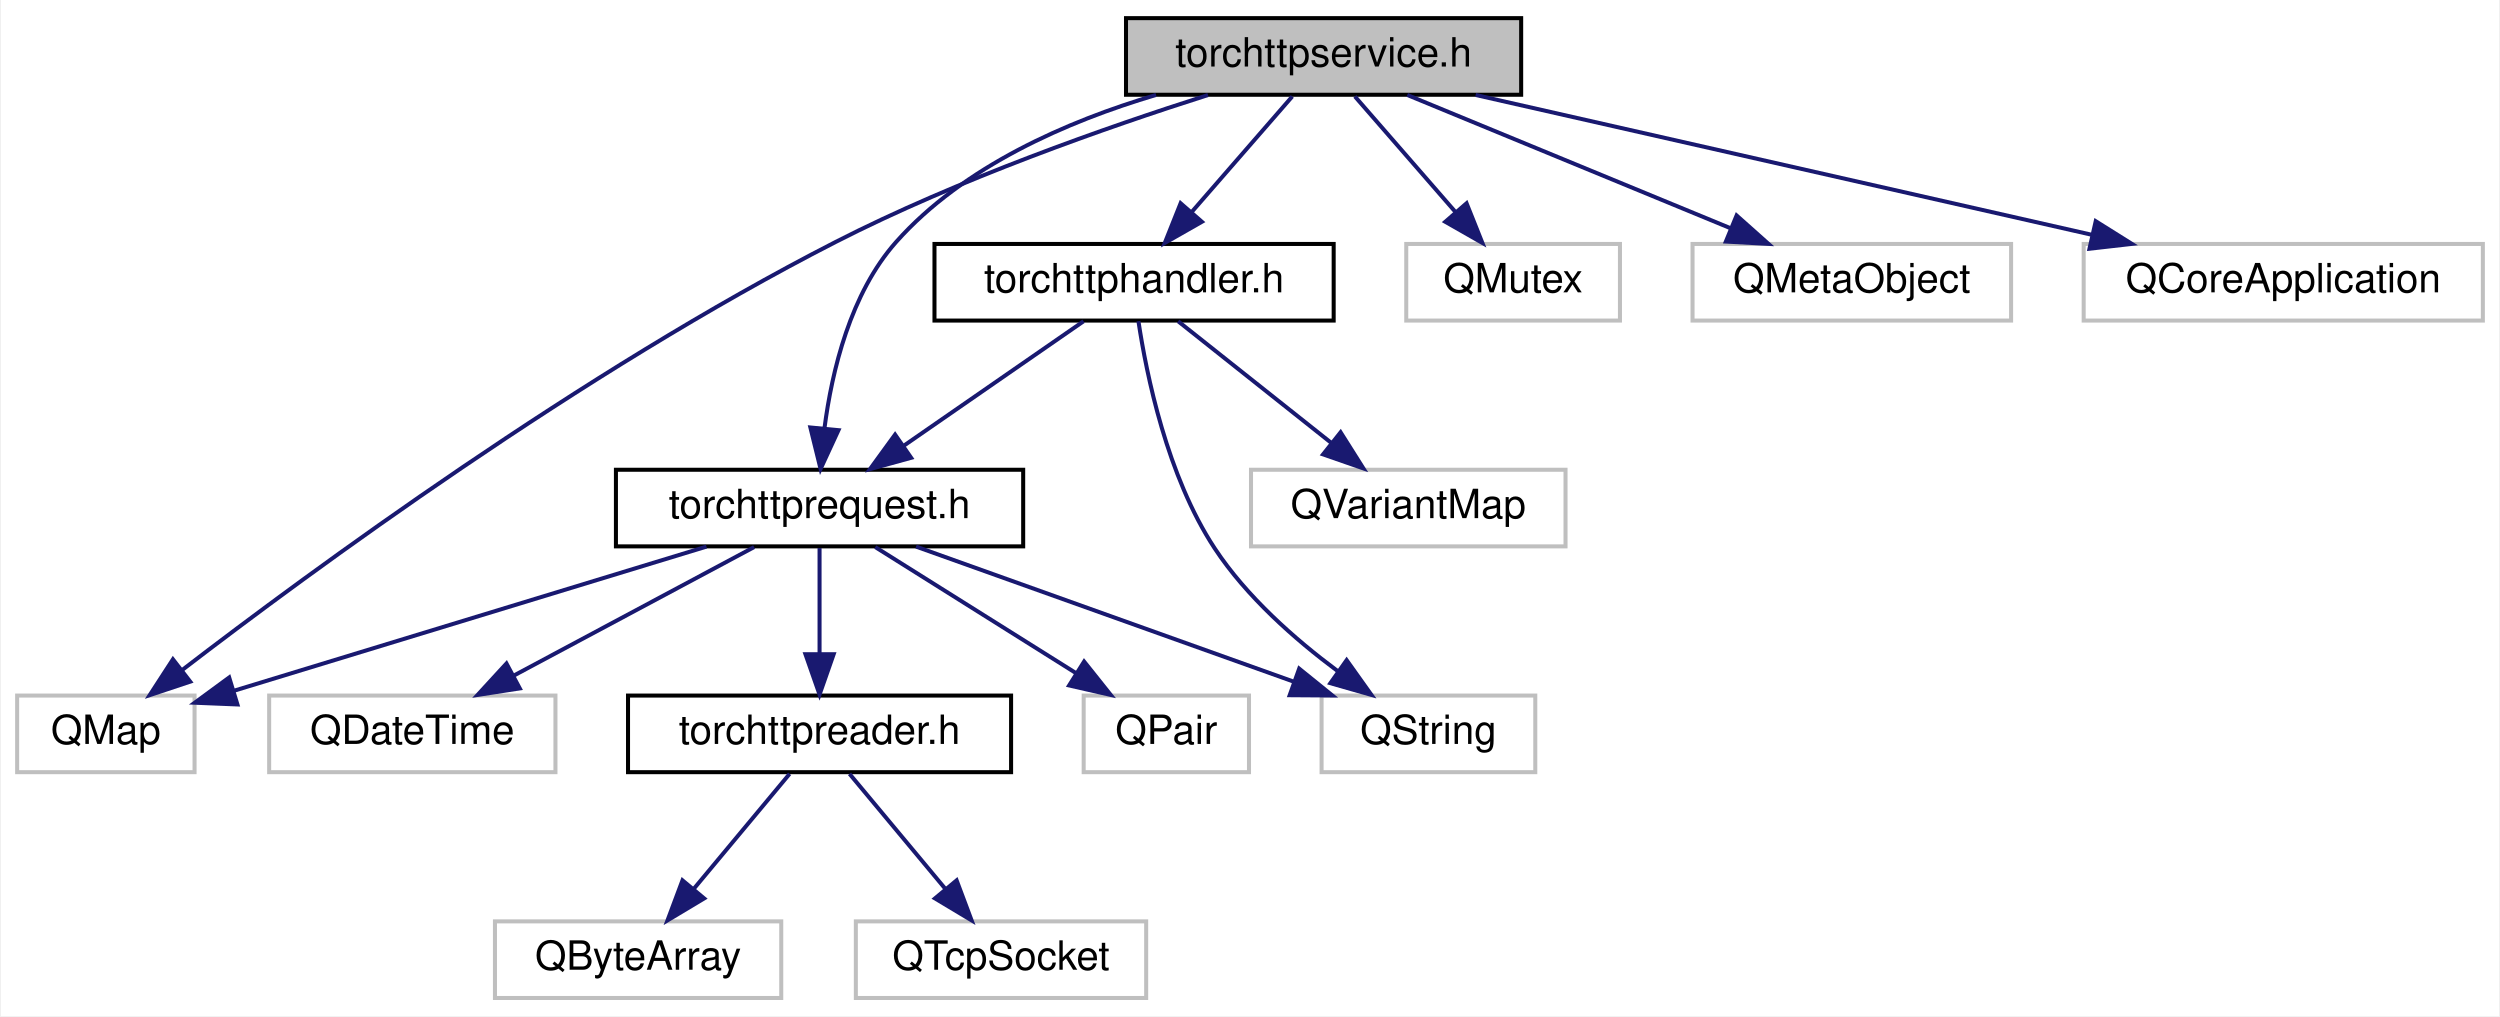
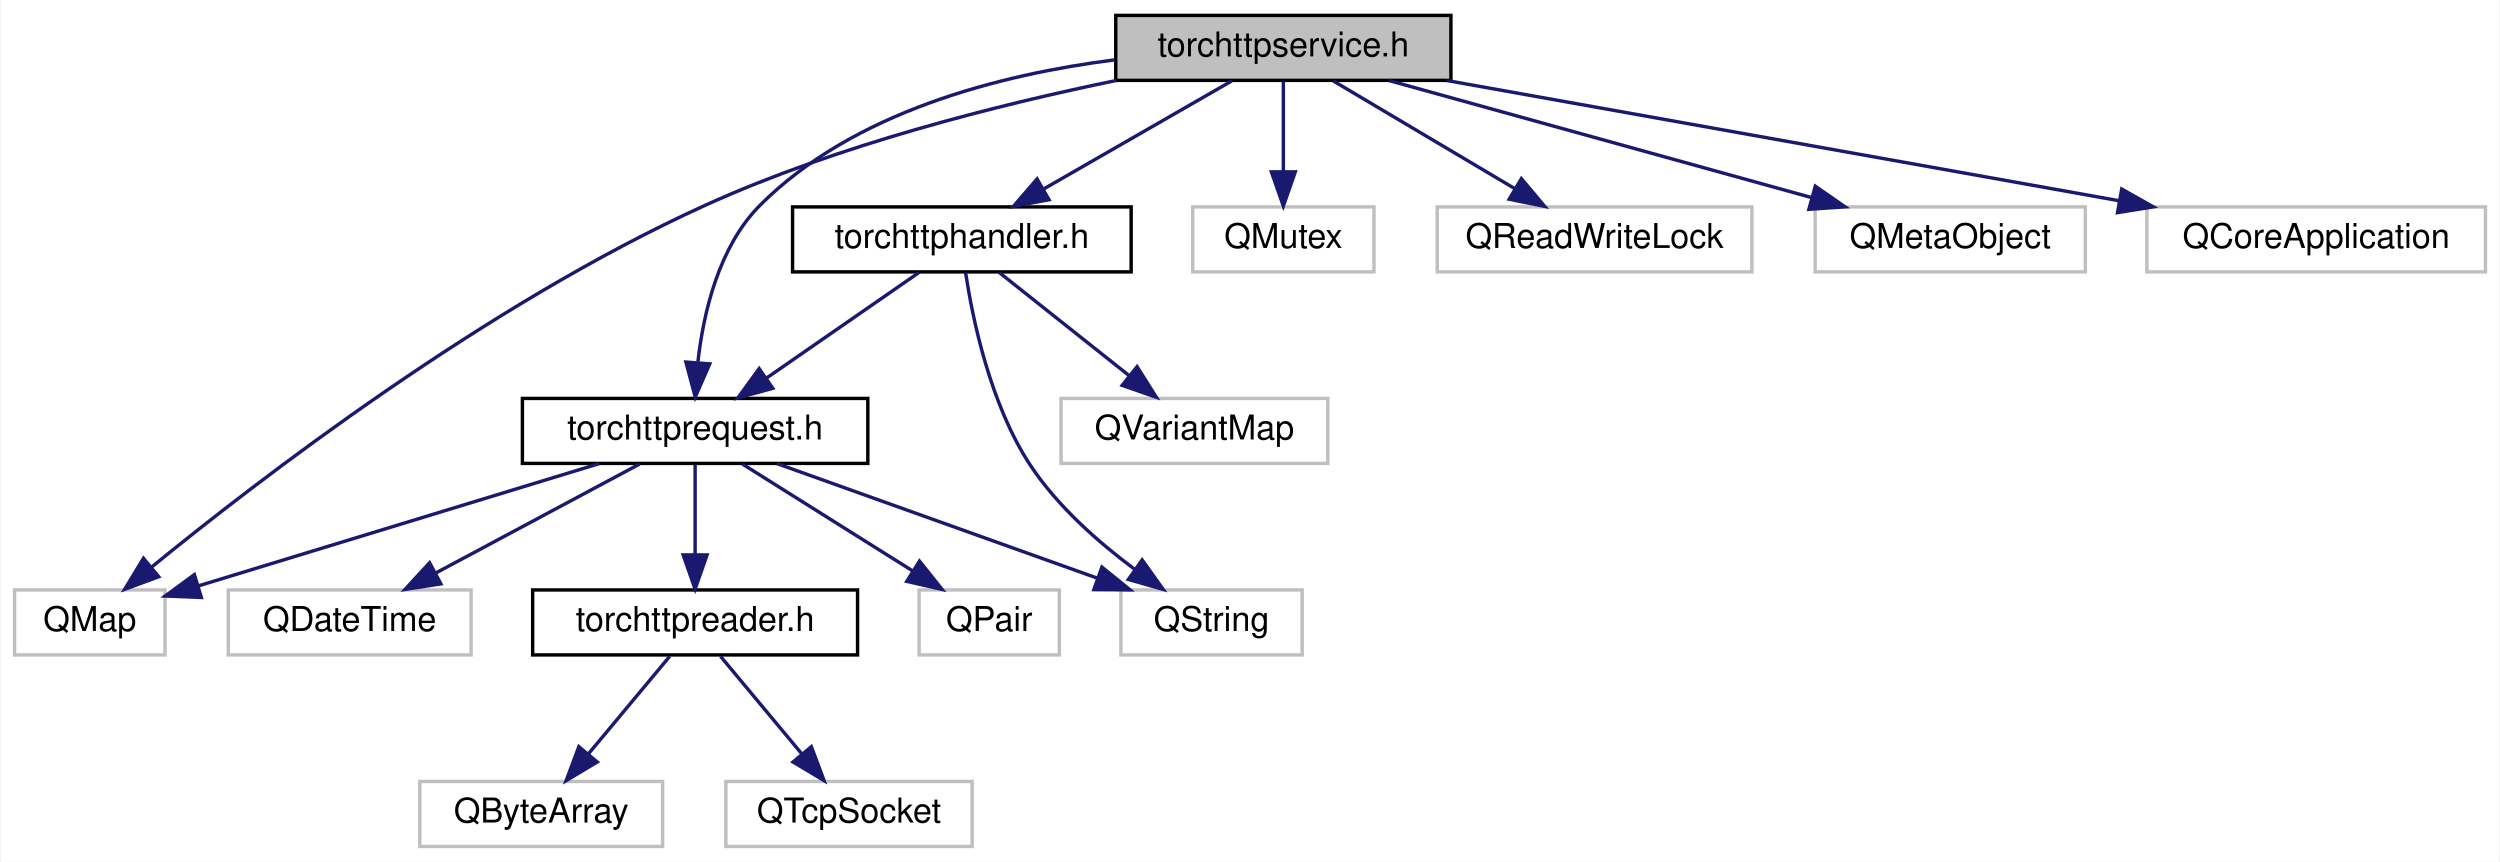
- <svg xmlns="http://www.w3.org/2000/svg" xmlns:xlink="http://www.w3.org/1999/xlink" width="620pt" height="252pt" viewBox="0.00 0.00 619.50 252.00">
+ <svg xmlns="http://www.w3.org/2000/svg" xmlns:xlink="http://www.w3.org/1999/xlink" width="731pt" height="252pt" viewBox="0.00 0.00 730.50 252.00">
  <g id="graph0" class="graph" transform="scale(1 1) rotate(0) translate(4 248)">
-     <polygon fill="white" stroke="none" points="-4,4 -4,-248 615.5,-248 615.5,4 -4,4" />
+     <polygon fill="white" stroke="none" points="-4,4 -4,-248 726.5,-248 726.5,4 -4,4" />
    <g id="node1" class="node">
-       <polygon fill="#bfbfbf" stroke="black" points="275,-224.5 275,-243.5 373,-243.5 373,-224.5 275,-224.5" />
-       <text text-anchor="middle" x="324" y="-231.5" font-family="Helvetica,sans-Serif" font-size="10.00">torchttpservice.h</text>
+       <polygon fill="#bfbfbf" stroke="black" points="322,-224.5 322,-243.5 420,-243.5 420,-224.5 322,-224.5" />
+       <text text-anchor="middle" x="371" y="-231.5" font-family="Helvetica,sans-Serif" font-size="10.00">torchttpservice.h</text>
    </g>
    <g id="node2" class="node">
      <polygon fill="white" stroke="#bfbfbf" points="0,-56.5 0,-75.5 44,-75.5 44,-56.5 0,-56.5" />
      <text text-anchor="middle" x="22" y="-63.5" font-family="Helvetica,sans-Serif" font-size="10.00">QMap</text>
    </g>
    <g id="edge1" class="edge">
-       <path fill="none" stroke="midnightblue" d="M295.334,-224.433C270.302,-216.466 233.332,-203.509 203,-188 140.245,-155.912 72.88,-106.372 40.916,-81.828" />
-       <polygon fill="midnightblue" stroke="midnightblue" points="42.923,-78.956 32.872,-75.604 38.639,-84.492 42.923,-78.956" />
+       <path fill="none" stroke="midnightblue" d="M322.191,-224.475C287.622,-217.378 240.708,-205.567 202,-188 137.749,-158.841 71.118,-107.54 40.015,-82.134" />
+       <polygon fill="midnightblue" stroke="midnightblue" points="42.156,-79.363 32.216,-75.695 37.699,-84.761 42.156,-79.363" />
    </g>
    <g id="node3" class="node">
      <polygon fill="white" stroke="#bfbfbf" points="344.5,-168.5 344.5,-187.5 397.5,-187.5 397.5,-168.5 344.5,-168.5" />
      <text text-anchor="middle" x="371" y="-175.5" font-family="Helvetica,sans-Serif" font-size="10.00">QMutex</text>
    </g>
    <g id="edge2" class="edge">
-       <path fill="none" stroke="midnightblue" d="M331.761,-224.083C338.537,-216.298 348.543,-204.801 356.755,-195.367" />
-       <polygon fill="midnightblue" stroke="midnightblue" points="359.458,-197.592 363.383,-187.751 354.178,-192.996 359.458,-197.592" />
+       <path fill="none" stroke="midnightblue" d="M371,-224.083C371,-217.006 371,-206.861 371,-197.986" />
+       <polygon fill="midnightblue" stroke="midnightblue" points="374.5,-197.751 371,-187.751 367.5,-197.751 374.5,-197.751" />
    </g>
    <g id="node4" class="node">
-       <polygon fill="white" stroke="#bfbfbf" points="415.5,-168.5 415.5,-187.5 494.5,-187.5 494.5,-168.5 415.5,-168.5" />
-       <text text-anchor="middle" x="455" y="-175.5" font-family="Helvetica,sans-Serif" font-size="10.00">QMetaObject</text>
+       <polygon fill="white" stroke="#bfbfbf" points="416,-168.5 416,-187.5 508,-187.5 508,-168.5 416,-168.5" />
+       <text text-anchor="middle" x="462" y="-175.5" font-family="Helvetica,sans-Serif" font-size="10.00">QReadWriteLock</text>
    </g>
    <g id="edge3" class="edge">
-       <path fill="none" stroke="midnightblue" d="M344.757,-224.444C366.316,-215.557 400.263,-201.563 424.794,-191.451" />
-       <polygon fill="midnightblue" stroke="midnightblue" points="426.428,-194.563 434.34,-187.516 423.761,-188.092 426.428,-194.563" />
+       <path fill="none" stroke="midnightblue" d="M385.621,-224.324C399.949,-215.822 422.013,-202.729 438.749,-192.797" />
+       <polygon fill="midnightblue" stroke="midnightblue" points="440.602,-195.768 447.416,-187.655 437.03,-189.748 440.602,-195.768" />
    </g>
    <g id="node5" class="node">
-       <polygon fill="white" stroke="#bfbfbf" points="512.5,-168.5 512.5,-187.5 611.5,-187.5 611.5,-168.5 512.5,-168.5" />
-       <text text-anchor="middle" x="562" y="-175.5" font-family="Helvetica,sans-Serif" font-size="10.00">QCoreApplication</text>
+       <polygon fill="white" stroke="#bfbfbf" points="526.5,-168.5 526.5,-187.5 605.5,-187.5 605.5,-168.5 526.5,-168.5" />
+       <text text-anchor="middle" x="566" y="-175.5" font-family="Helvetica,sans-Serif" font-size="10.00">QMetaObject</text>
    </g>
    <g id="edge4" class="edge">
-       <path fill="none" stroke="midnightblue" d="M361.712,-224.444C403.143,-215.043 469.757,-199.929 514.667,-189.739" />
-       <polygon fill="midnightblue" stroke="midnightblue" points="515.487,-193.142 524.465,-187.516 513.938,-186.316 515.487,-193.142" />
+       <path fill="none" stroke="midnightblue" d="M401.898,-224.444C435.274,-215.201 488.594,-200.436 525.349,-190.257" />
+       <polygon fill="midnightblue" stroke="midnightblue" points="526.543,-193.558 535.246,-187.516 524.675,-186.812 526.543,-193.558" />
    </g>
    <g id="node6" class="node">
-       <g id="a_node6">
+       <polygon fill="white" stroke="#bfbfbf" points="623.5,-168.5 623.5,-187.5 722.5,-187.5 722.5,-168.5 623.5,-168.5" />
+       <text text-anchor="middle" x="673" y="-175.5" font-family="Helvetica,sans-Serif" font-size="10.00">QCoreApplication</text>
+     </g>
+     <g id="edge5" class="edge">
+       <path fill="none" stroke="midnightblue" d="M418.853,-224.444C472.199,-214.905 558.445,-199.483 615.436,-189.293" />
+       <polygon fill="midnightblue" stroke="midnightblue" points="616.143,-192.722 625.371,-187.516 614.911,-185.831 616.143,-192.722" />
+     </g>
+     <g id="node7" class="node">
+       <g id="a_node7">
        <a xlink:href="../../d4/d11/torchttphandler_8h.html" target="_top" xlink:title="torchttphandler.h">
          <polygon fill="white" stroke="black" points="227.5,-168.5 227.5,-187.5 326.5,-187.5 326.5,-168.5 227.5,-168.5" />
          <text text-anchor="middle" x="277" y="-175.5" font-family="Helvetica,sans-Serif" font-size="10.00">torchttphandler.h</text>
        </a>
      </g>
    </g>
-     <g id="edge5" class="edge">
-       <path fill="none" stroke="midnightblue" d="M316.239,-224.083C309.463,-216.298 299.457,-204.801 291.245,-195.367" />
-       <polygon fill="midnightblue" stroke="midnightblue" points="293.822,-192.996 284.617,-187.751 288.542,-197.592 293.822,-192.996" />
+     <g id="edge6" class="edge">
+       <path fill="none" stroke="midnightblue" d="M355.897,-224.324C341.097,-215.822 318.306,-202.729 301.018,-192.797" />
+       <polygon fill="midnightblue" stroke="midnightblue" points="302.48,-189.601 292.065,-187.655 298.993,-195.671 302.48,-189.601" />
    </g>
-     <g id="node9" class="node">
-       <g id="a_node9">
+     <g id="node10" class="node">
+       <g id="a_node10">
        <a xlink:href="../../df/dd7/torchttprequest_8h.html" target="_top" xlink:title="torchttprequest.h">
          <polygon fill="white" stroke="black" points="148.5,-112.5 148.5,-131.5 249.5,-131.5 249.5,-112.5 148.5,-112.5" />
          <text text-anchor="middle" x="199" y="-119.5" font-family="Helvetica,sans-Serif" font-size="10.00">torchttprequest.h</text>
        </a>
      </g>
    </g>
-     <g id="edge16" class="edge">
-       <path fill="none" stroke="midnightblue" d="M282.446,-224.458C260.474,-217.93 234.673,-206.749 218,-188 206.657,-175.244 202.069,-156.05 200.222,-141.823" />
-       <polygon fill="midnightblue" stroke="midnightblue" points="203.69,-141.317 199.252,-131.697 196.722,-141.985 203.69,-141.317" />
+     <g id="edge17" class="edge">
+       <path fill="none" stroke="midnightblue" d="M321.736,-230.506C288.269,-226.241 245.289,-215.334 218,-188 205.94,-175.92 201.448,-156.635 199.819,-142.203" />
+       <polygon fill="midnightblue" stroke="midnightblue" points="203.284,-141.606 199.036,-131.9 196.304,-142.136 203.284,-141.606" />
    </g>
-     <g id="node7" class="node">
+     <g id="node8" class="node">
      <polygon fill="white" stroke="#bfbfbf" points="323.5,-56.5 323.5,-75.5 376.5,-75.5 376.5,-56.5 323.5,-56.5" />
      <text text-anchor="middle" x="350" y="-63.5" font-family="Helvetica,sans-Serif" font-size="10.00">QString</text>
    </g>
-     <g id="edge6" class="edge">
+     <g id="edge7" class="edge">
      <path fill="none" stroke="midnightblue" d="M278.083,-168.344C280.055,-155.226 285.176,-129.943 297,-112 304.887,-100.031 316.862,-89.484 327.434,-81.614" />
      <polygon fill="midnightblue" stroke="midnightblue" points="329.715,-84.288 335.864,-75.661 325.677,-78.57 329.715,-84.288" />
    </g>
-     <g id="node8" class="node">
+     <g id="node9" class="node">
      <polygon fill="white" stroke="#bfbfbf" points="306,-112.5 306,-131.5 384,-131.5 384,-112.5 306,-112.5" />
      <text text-anchor="middle" x="345" y="-119.5" font-family="Helvetica,sans-Serif" font-size="10.00">QVariantMap</text>
    </g>
-     <g id="edge7" class="edge">
+     <g id="edge8" class="edge">
      <path fill="none" stroke="midnightblue" d="M287.925,-168.324C298.175,-160.185 313.721,-147.839 326.001,-138.087" />
      <polygon fill="midnightblue" stroke="midnightblue" points="328.221,-140.794 333.876,-131.834 323.868,-135.312 328.221,-140.794" />
    </g>
-     <g id="edge8" class="edge">
+     <g id="edge9" class="edge">
      <path fill="none" stroke="midnightblue" d="M264.468,-168.324C252.414,-159.979 233.973,-147.212 219.731,-137.352" />
      <polygon fill="midnightblue" stroke="midnightblue" points="221.715,-134.469 211.501,-131.655 217.731,-140.224 221.715,-134.469" />
    </g>
-     <g id="edge9" class="edge">
+     <g id="edge10" class="edge">
      <path fill="none" stroke="midnightblue" d="M170.954,-112.444C139.063,-102.714 87.111,-86.864 53.755,-76.688" />
      <polygon fill="midnightblue" stroke="midnightblue" points="54.629,-73.296 44.043,-73.725 52.587,-79.991 54.629,-73.296" />
    </g>
-     <g id="edge11" class="edge">
+     <g id="edge12" class="edge">
      <path fill="none" stroke="midnightblue" d="M222.926,-112.444C248.219,-103.399 288.302,-89.064 316.68,-78.916" />
      <polygon fill="midnightblue" stroke="midnightblue" points="317.948,-82.179 326.186,-75.516 315.591,-75.588 317.948,-82.179" />
    </g>
-     <g id="node10" class="node">
+     <g id="node11" class="node">
      <polygon fill="white" stroke="#bfbfbf" points="264.5,-56.5 264.5,-75.5 305.5,-75.5 305.5,-56.5 264.5,-56.5" />
      <text text-anchor="middle" x="285" y="-63.5" font-family="Helvetica,sans-Serif" font-size="10.00">QPair</text>
    </g>
-     <g id="edge10" class="edge">
+     <g id="edge11" class="edge">
      <path fill="none" stroke="midnightblue" d="M212.817,-112.324C226.233,-103.9 246.824,-90.971 262.586,-81.074" />
      <polygon fill="midnightblue" stroke="midnightblue" points="264.609,-83.936 271.217,-75.654 260.887,-78.008 264.609,-83.936" />
    </g>
-     <g id="node11" class="node">
+     <g id="node12" class="node">
      <polygon fill="white" stroke="#bfbfbf" points="62.5,-56.5 62.5,-75.5 133.5,-75.5 133.5,-56.5 62.5,-56.5" />
      <text text-anchor="middle" x="98" y="-63.5" font-family="Helvetica,sans-Serif" font-size="10.00">QDateTime</text>
    </g>
-     <g id="edge12" class="edge">
+     <g id="edge13" class="edge">
      <path fill="none" stroke="midnightblue" d="M182.773,-112.324C166.649,-103.703 141.7,-90.364 123.036,-80.385" />
      <polygon fill="midnightblue" stroke="midnightblue" points="124.656,-77.283 114.187,-75.654 121.356,-83.456 124.656,-77.283" />
    </g>
-     <g id="node12" class="node">
-       <g id="a_node12">
+     <g id="node13" class="node">
+       <g id="a_node13">
        <a xlink:href="../../de/de6/torchttpreader_8h.html" target="_top" xlink:title="torchttpreader.h">
          <polygon fill="white" stroke="black" points="151.5,-56.5 151.5,-75.5 246.5,-75.5 246.5,-56.5 151.5,-56.5" />
          <text text-anchor="middle" x="199" y="-63.5" font-family="Helvetica,sans-Serif" font-size="10.00">torchttpreader.h</text>
        </a>
      </g>
    </g>
-     <g id="edge13" class="edge">
+     <g id="edge14" class="edge">
      <path fill="none" stroke="midnightblue" d="M199,-112.083C199,-105.006 199,-94.861 199,-85.987" />
      <polygon fill="midnightblue" stroke="midnightblue" points="202.5,-85.751 199,-75.751 195.5,-85.751 202.5,-85.751" />
    </g>
-     <g id="node13" class="node">
+     <g id="node14" class="node">
      <polygon fill="white" stroke="#bfbfbf" points="118.5,-0.5 118.5,-19.5 189.5,-19.5 189.5,-0.5 118.5,-0.5" />
      <text text-anchor="middle" x="154" y="-7.5" font-family="Helvetica,sans-Serif" font-size="10.00">QByteArray</text>
    </g>
-     <g id="edge14" class="edge">
+     <g id="edge15" class="edge">
      <path fill="none" stroke="midnightblue" d="M191.569,-56.083C185.147,-48.377 175.694,-37.033 167.878,-27.653" />
      <polygon fill="midnightblue" stroke="midnightblue" points="170.383,-25.193 161.293,-19.751 165.006,-29.674 170.383,-25.193" />
    </g>
-     <g id="node14" class="node">
+     <g id="node15" class="node">
      <polygon fill="white" stroke="#bfbfbf" points="208,-0.5 208,-19.5 280,-19.5 280,-0.5 208,-0.5" />
      <text text-anchor="middle" x="244" y="-7.5" font-family="Helvetica,sans-Serif" font-size="10.00">QTcpSocket</text>
    </g>
-     <g id="edge15" class="edge">
+     <g id="edge16" class="edge">
      <path fill="none" stroke="midnightblue" d="M206.431,-56.083C212.853,-48.377 222.306,-37.033 230.122,-27.653" />
      <polygon fill="midnightblue" stroke="midnightblue" points="232.994,-29.674 236.707,-19.751 227.617,-25.193 232.994,-29.674" />
    </g>
  </g>
</svg>
